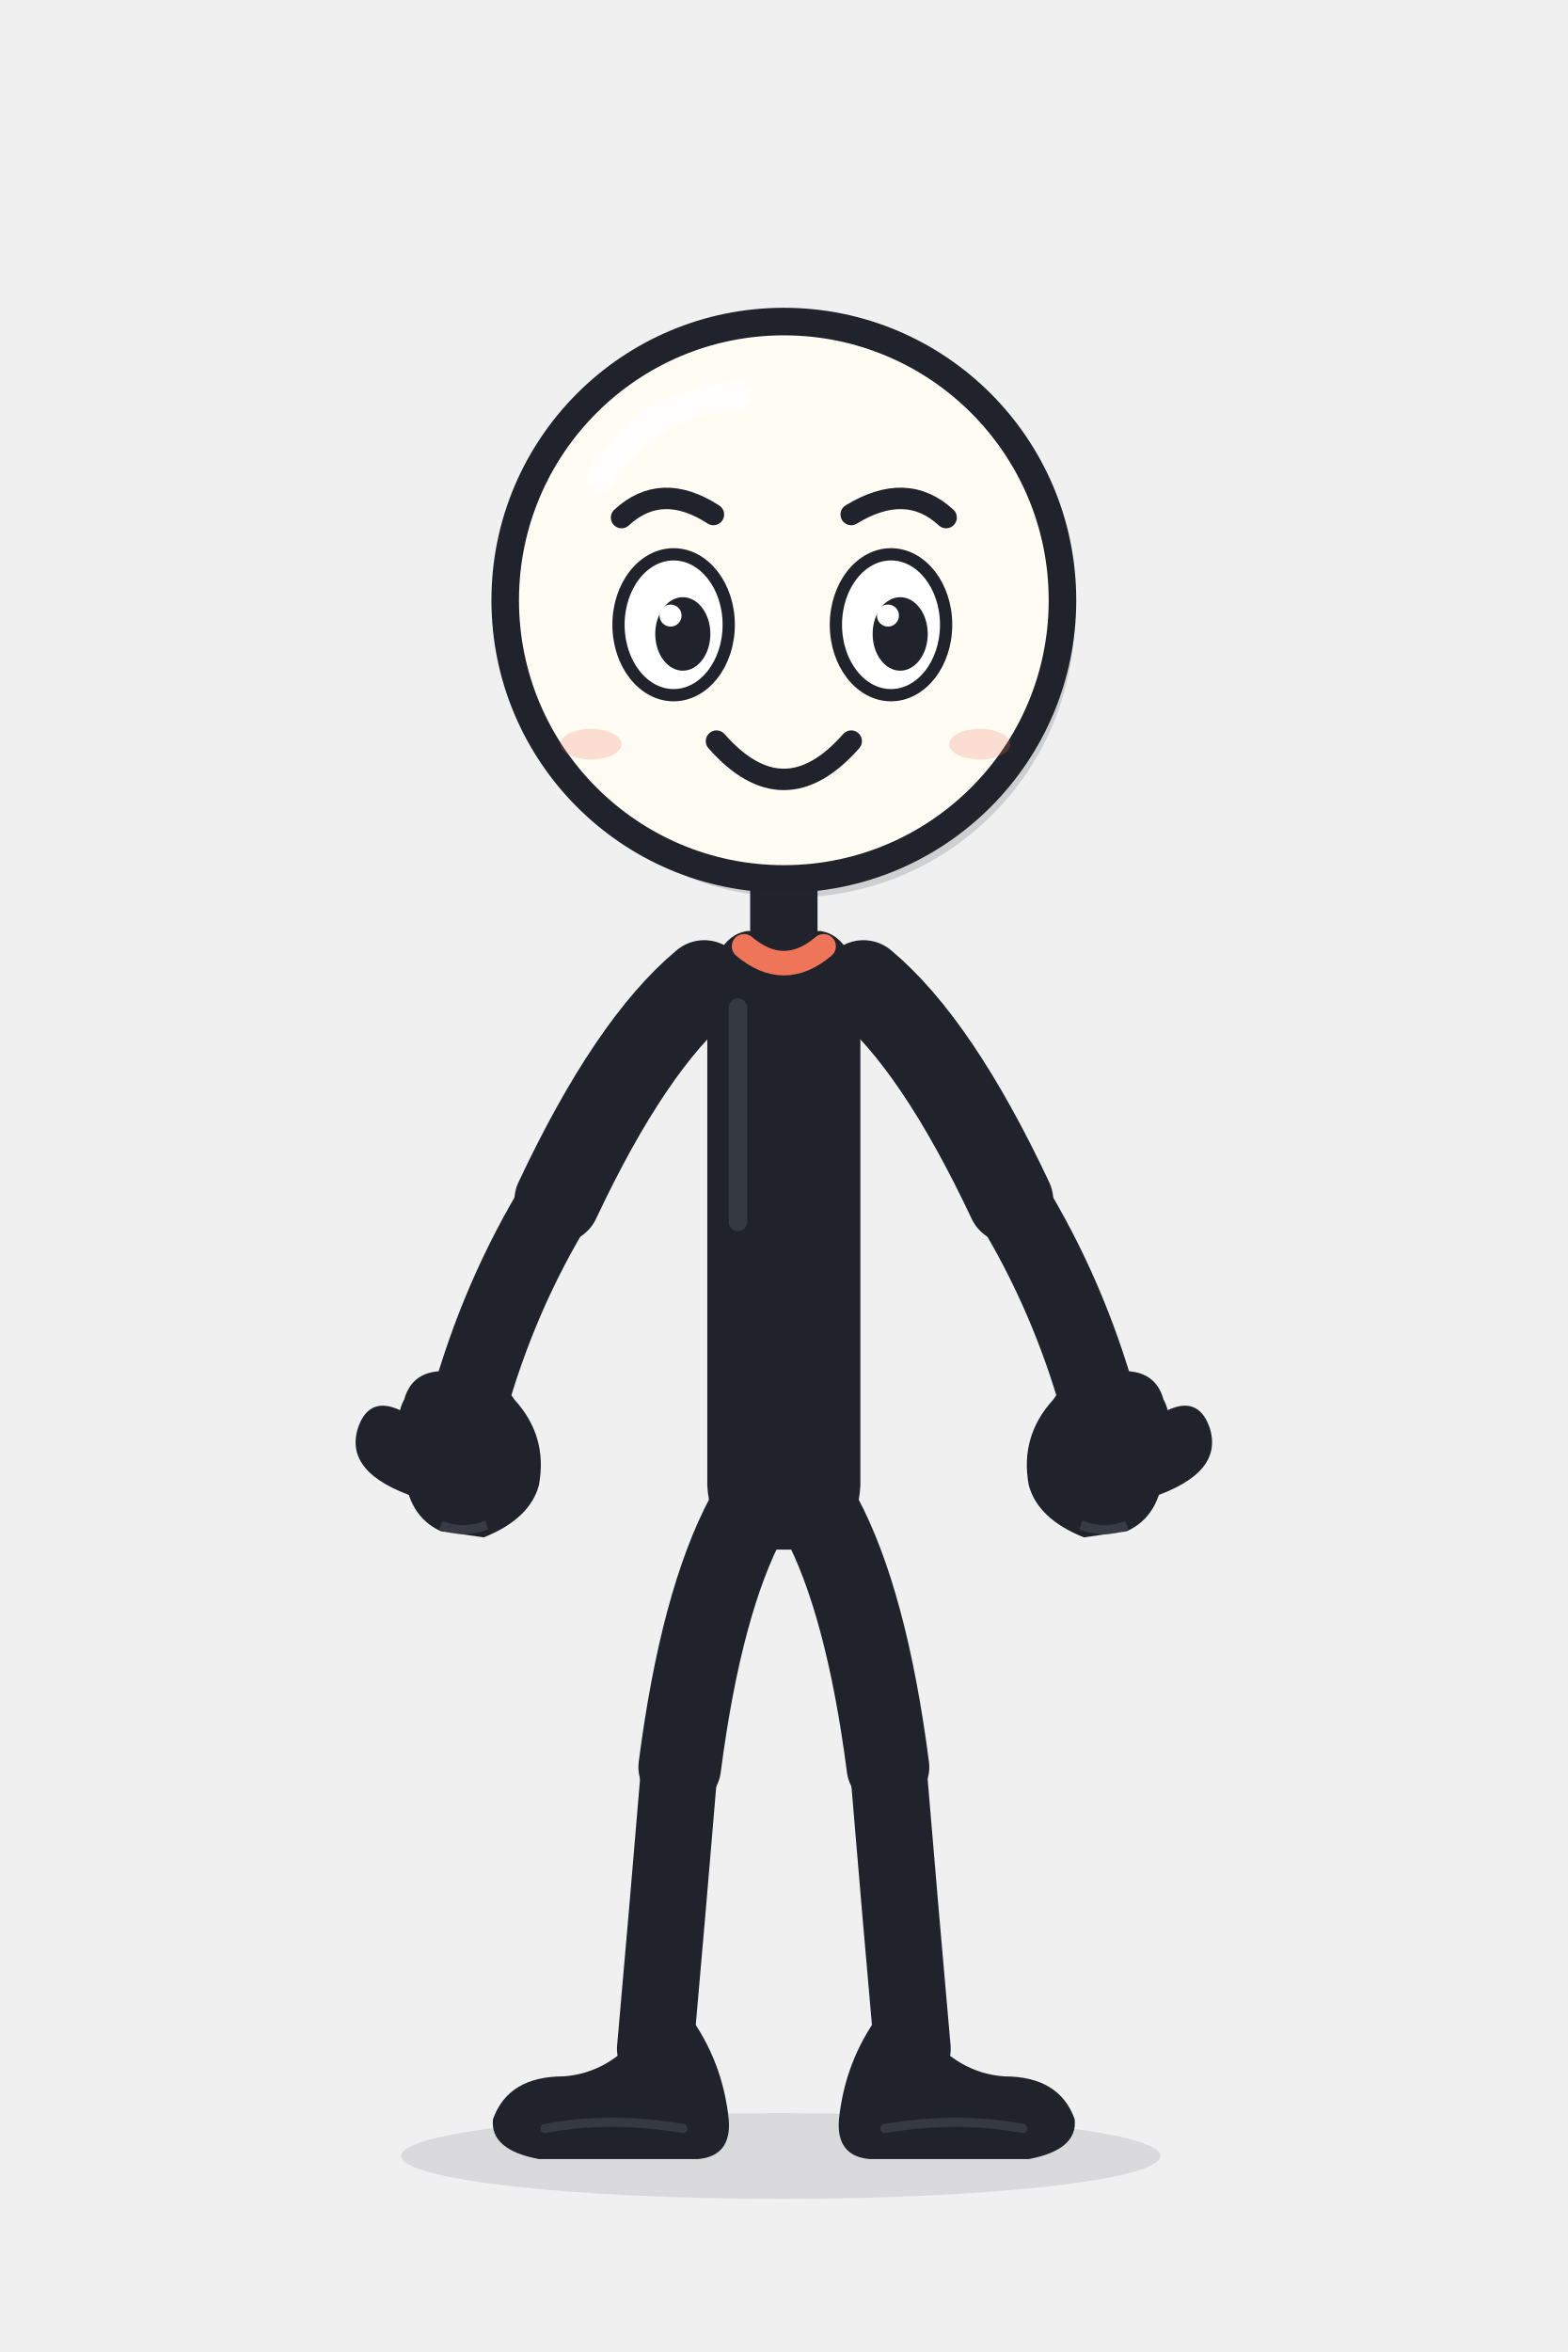
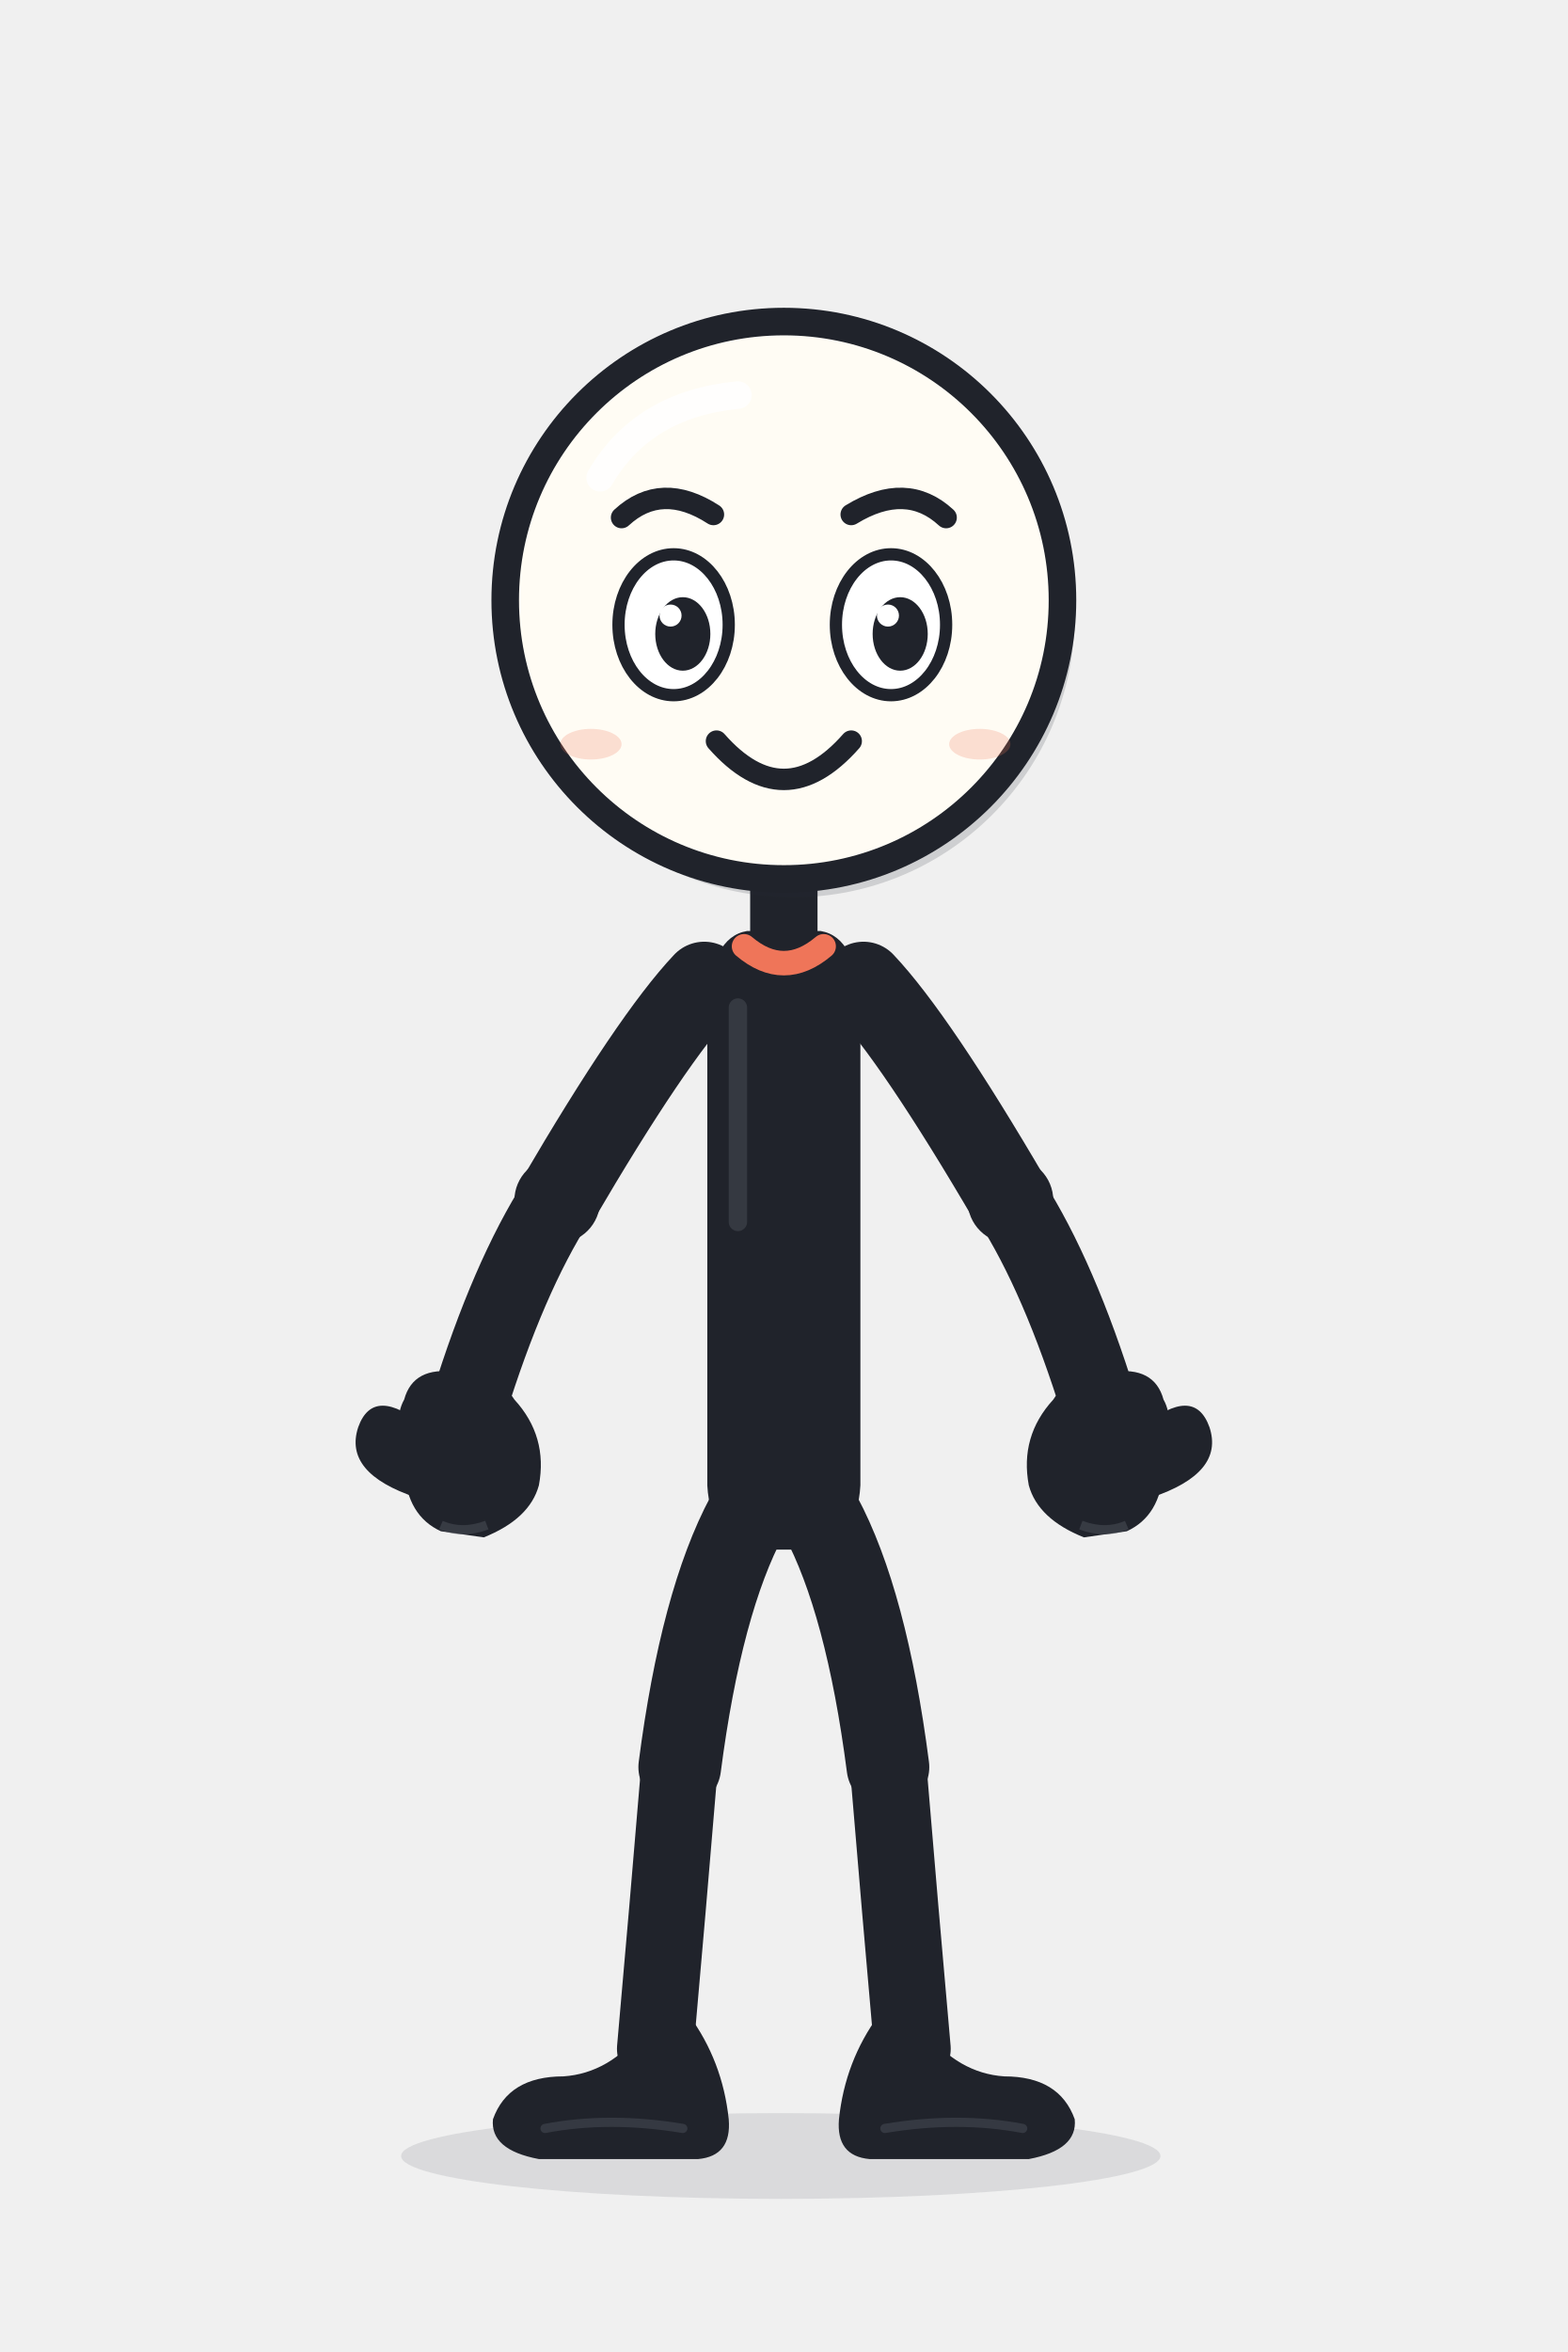
<svg xmlns="http://www.w3.org/2000/svg" width="512" height="768" viewBox="0 0 512 768">
  <g id="character" transform="translate(0 0)">
    <ellipse id="ground_shadow" cx="255" cy="704" rx="124" ry="14" fill="#111827" opacity="0.10" />
    <g id="leg_left_upper" transform="rotate(0 244 497)">
      <path d="M244 495 Q229 523 222 577" fill="none" stroke="#20232B" stroke-width="27" stroke-linecap="round" />
      <g id="leg_left_lower" transform="rotate(0 222 577)">
        <path d="M222 576 Q218 624 214 669" fill="none" stroke="#20232B" stroke-width="25" stroke-linecap="round" />
        <g id="foot_left" transform="rotate(0 214 669)">
          <path d="M225 658 Q219 655 210 663 Q199 677 184 678 Q166 678 161 692 Q160 702 176 705 L228 705 Q239 704 238 692 Q236 673 225 658Z" fill="#20232B" />
          <path d="M178 695 Q199 691 223 695" fill="none" stroke="#434851" stroke-width="3" stroke-linecap="round" opacity="0.6" />
        </g>
      </g>
    </g>
    <g id="leg_right_upper" transform="rotate(0 268 497)">
      <path d="M268 495 Q283 523 290 577" fill="none" stroke="#20232B" stroke-width="27" stroke-linecap="round" />
      <g id="leg_right_lower" transform="rotate(0 290 577)">
        <path d="M290 576 Q294 624 298 669" fill="none" stroke="#20232B" stroke-width="25" stroke-linecap="round" />
        <g id="foot_right" transform="rotate(0 298 669)">
          <path d="M287 658 Q293 655 302 663 Q313 677 328 678 Q346 678 351 692 Q352 702 336 705 L284 705 Q273 704 274 692 Q276 673 287 658Z" fill="#20232B" />
          <path d="M334 695 Q313 691 289 695" fill="none" stroke="#434851" stroke-width="3" stroke-linecap="round" opacity="0.6" />
        </g>
      </g>
    </g>
    <g id="arm_left_upper" transform="rotate(0 229 321)">
-       <path d="M230 321 Q206 341 182 392" fill="none" stroke="#20232B" stroke-width="28" stroke-linecap="round" />
+       <path d="M230 321 Q213 339 182 392" fill="none" stroke="#20232B" stroke-width="27" stroke-linecap="round" />
+       <circle cx="182" cy="392" r="14" fill="#20232B" />
      <g id="arm_left_lower" transform="rotate(0 182 392)">
-         <path d="M182 392 Q163 423 153 459" fill="none" stroke="#20232B" stroke-width="25" stroke-linecap="round" />
+         <path d="M182 392 Q166 417 153 459" fill="none" stroke="#20232B" stroke-width="25" stroke-linecap="round" />
        <g id="hand_left" transform="rotate(0 153 459)">
          <path d="M149 448 Q135 446 132 457 Q128 464 132 480 Q133 495 144 500 L158 502 Q173 496 176 485 Q179 469 168 457 Q163 449 149 448Z" fill="#20232B" />
          <path d="M139 466 Q122 452 117 466 Q112 481 136 489 L145 481Z" fill="#20232B" />
          <path d="M144 498 Q151 501 159 498" fill="none" stroke="#4A4E57" stroke-width="3" opacity="0.55" />
        </g>
      </g>
    </g>
    <g id="arm_right_upper" transform="rotate(0 283 321)">
-       <path d="M282 321 Q306 341 330 392" fill="none" stroke="#20232B" stroke-width="28" stroke-linecap="round" />
+       <path d="M282 321 Q299 339 330 392" fill="none" stroke="#20232B" stroke-width="27" stroke-linecap="round" />
+       <circle cx="330" cy="392" r="14" fill="#20232B" />
      <g id="arm_right_lower" transform="rotate(0 330 392)">
-         <path d="M330 392 Q349 423 359 459" fill="none" stroke="#20232B" stroke-width="25" stroke-linecap="round" />
+         <path d="M330 392 Q346 417 359 459" fill="none" stroke="#20232B" stroke-width="25" stroke-linecap="round" />
        <g id="hand_right" transform="rotate(0 359 459)">
          <path d="M363 448 Q377 446 380 457 Q384 464 380 480 Q379 495 368 500 L354 502 Q339 496 336 485 Q333 469 344 457 Q349 449 363 448Z" fill="#20232B" />
          <path d="M373 466 Q390 452 395 466 Q400 481 376 489 L367 481Z" fill="#20232B" />
          <path d="M368 498 Q361 501 353 498" fill="none" stroke="#4A4E57" stroke-width="3" opacity="0.55" />
        </g>
      </g>
    </g>
    <path id="neck_bridge" d="M256 274 Q256 296 256 325" fill="none" stroke="#20232B" stroke-width="22" stroke-linecap="round" />
    <g id="torso" transform="rotate(0 256 498)">
      <path d="M244 304 Q232 306 231 329 L231 485 Q232 504 249 506 L263 506 Q280 504 281 485 L281 329 Q280 306 268 304Z" fill="#20232B" />
      <path d="M241 329 Q241 361 241 399" fill="none" stroke="#41454D" stroke-width="6" stroke-linecap="round" opacity="0.65" />
      <path d="M243 309 Q256 320 269 309" fill="none" stroke="#EF7559" stroke-width="8" stroke-linecap="round" />
    </g>
    <g id="head" transform="rotate(0 256 296)">
      <circle cx="259" cy="201" r="92" fill="#252B33" opacity="0.17" />
      <circle cx="256" cy="196" r="91" fill="#FFFCF4" stroke="#20232B" stroke-width="9" />
      <path d="M196 156 Q210 132 241 129" fill="none" stroke="#FFFFFF" stroke-width="9" stroke-linecap="round" opacity="0.8" />
      <g id="face">
        <path d="M203 169 Q216 157 233 168" fill="none" stroke="#20232B" stroke-width="7" stroke-linecap="round" />
        <path d="M278 168 Q296 157 309 169" fill="none" stroke="#20232B" stroke-width="7" stroke-linecap="round" />
        <ellipse cx="220" cy="204" rx="18" ry="23" fill="#FFFFFF" stroke="#20232B" stroke-width="4" />
        <ellipse cx="291" cy="204" rx="18" ry="23" fill="#FFFFFF" stroke="#20232B" stroke-width="4" />
        <ellipse cx="223" cy="207" rx="9" ry="12" fill="#20232B" />
        <ellipse cx="294" cy="207" rx="9" ry="12" fill="#20232B" />
        <circle cx="219" cy="201" r="3.6" fill="#FFFFFF" />
        <circle cx="290" cy="201" r="3.6" fill="#FFFFFF" />
        <path id="mouth_happy" d="M234 242 Q256 267 278 242" fill="none" stroke="#20232B" stroke-width="7" stroke-linecap="round" />
        <ellipse cx="193" cy="243" rx="10" ry="5" fill="#EF7559" opacity="0.23" />
        <ellipse cx="320" cy="243" rx="10" ry="5" fill="#EF7559" opacity="0.23" />
      </g>
    </g>
  </g>
</svg>
